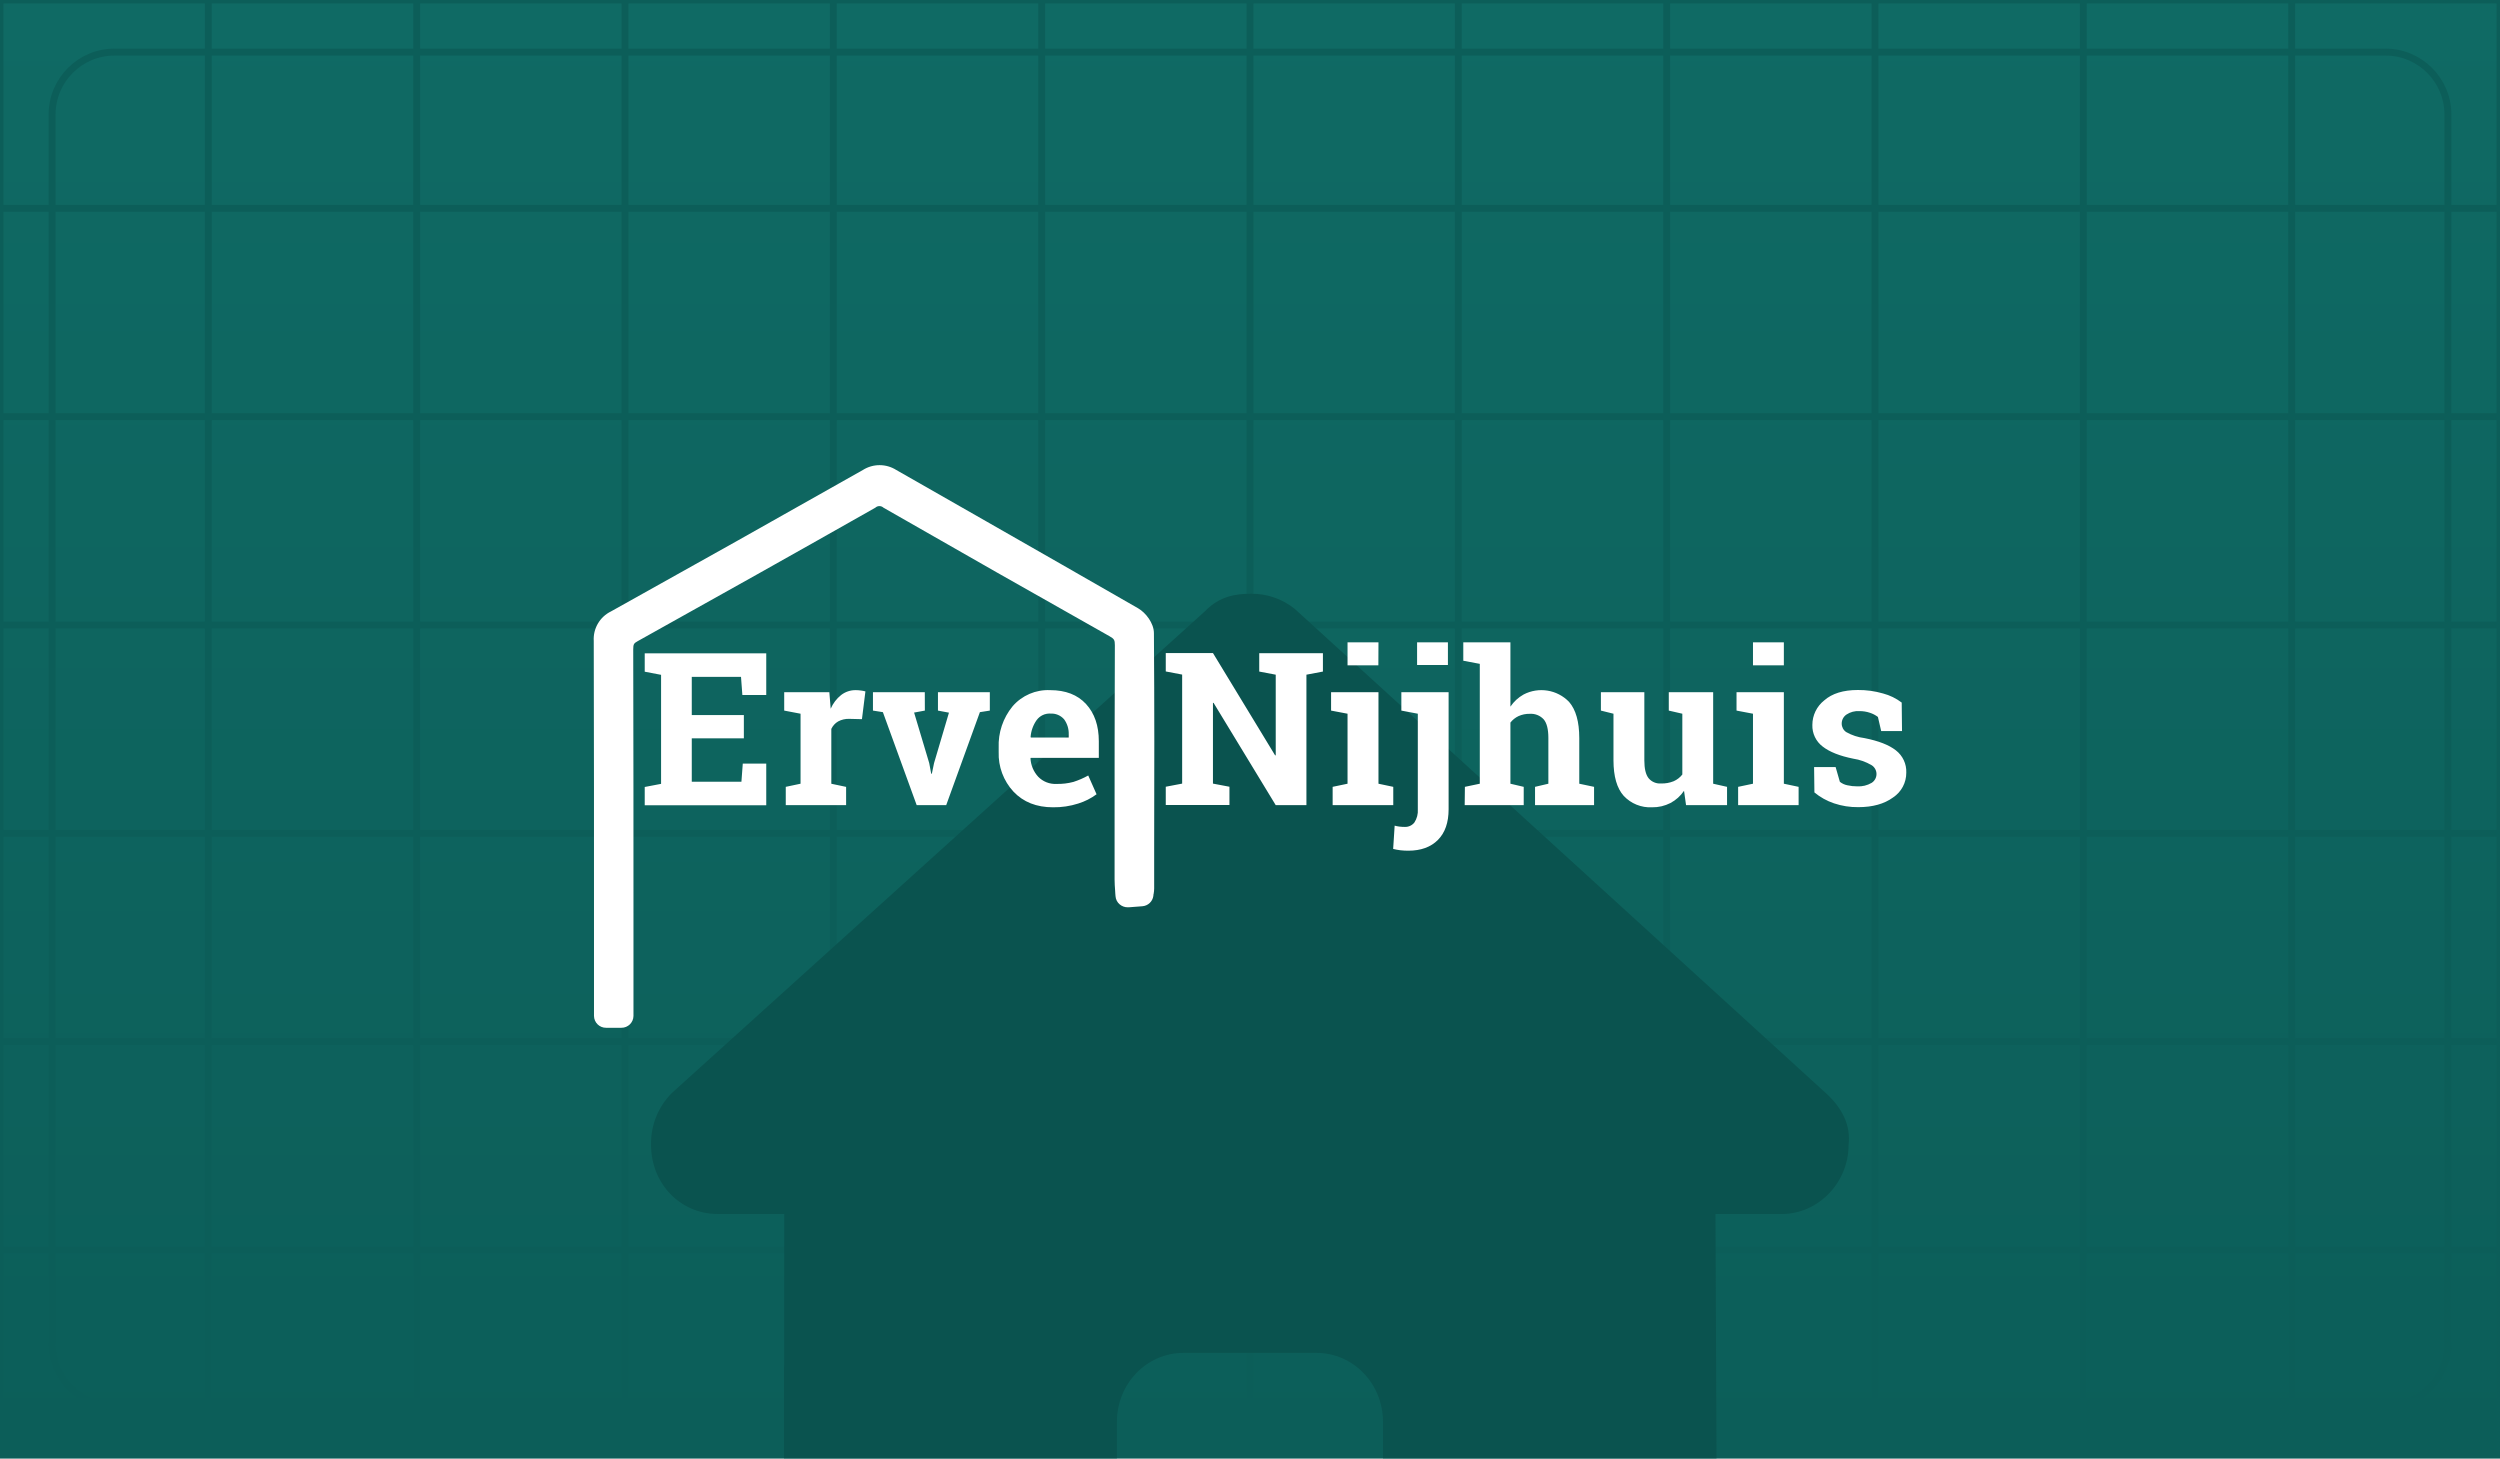
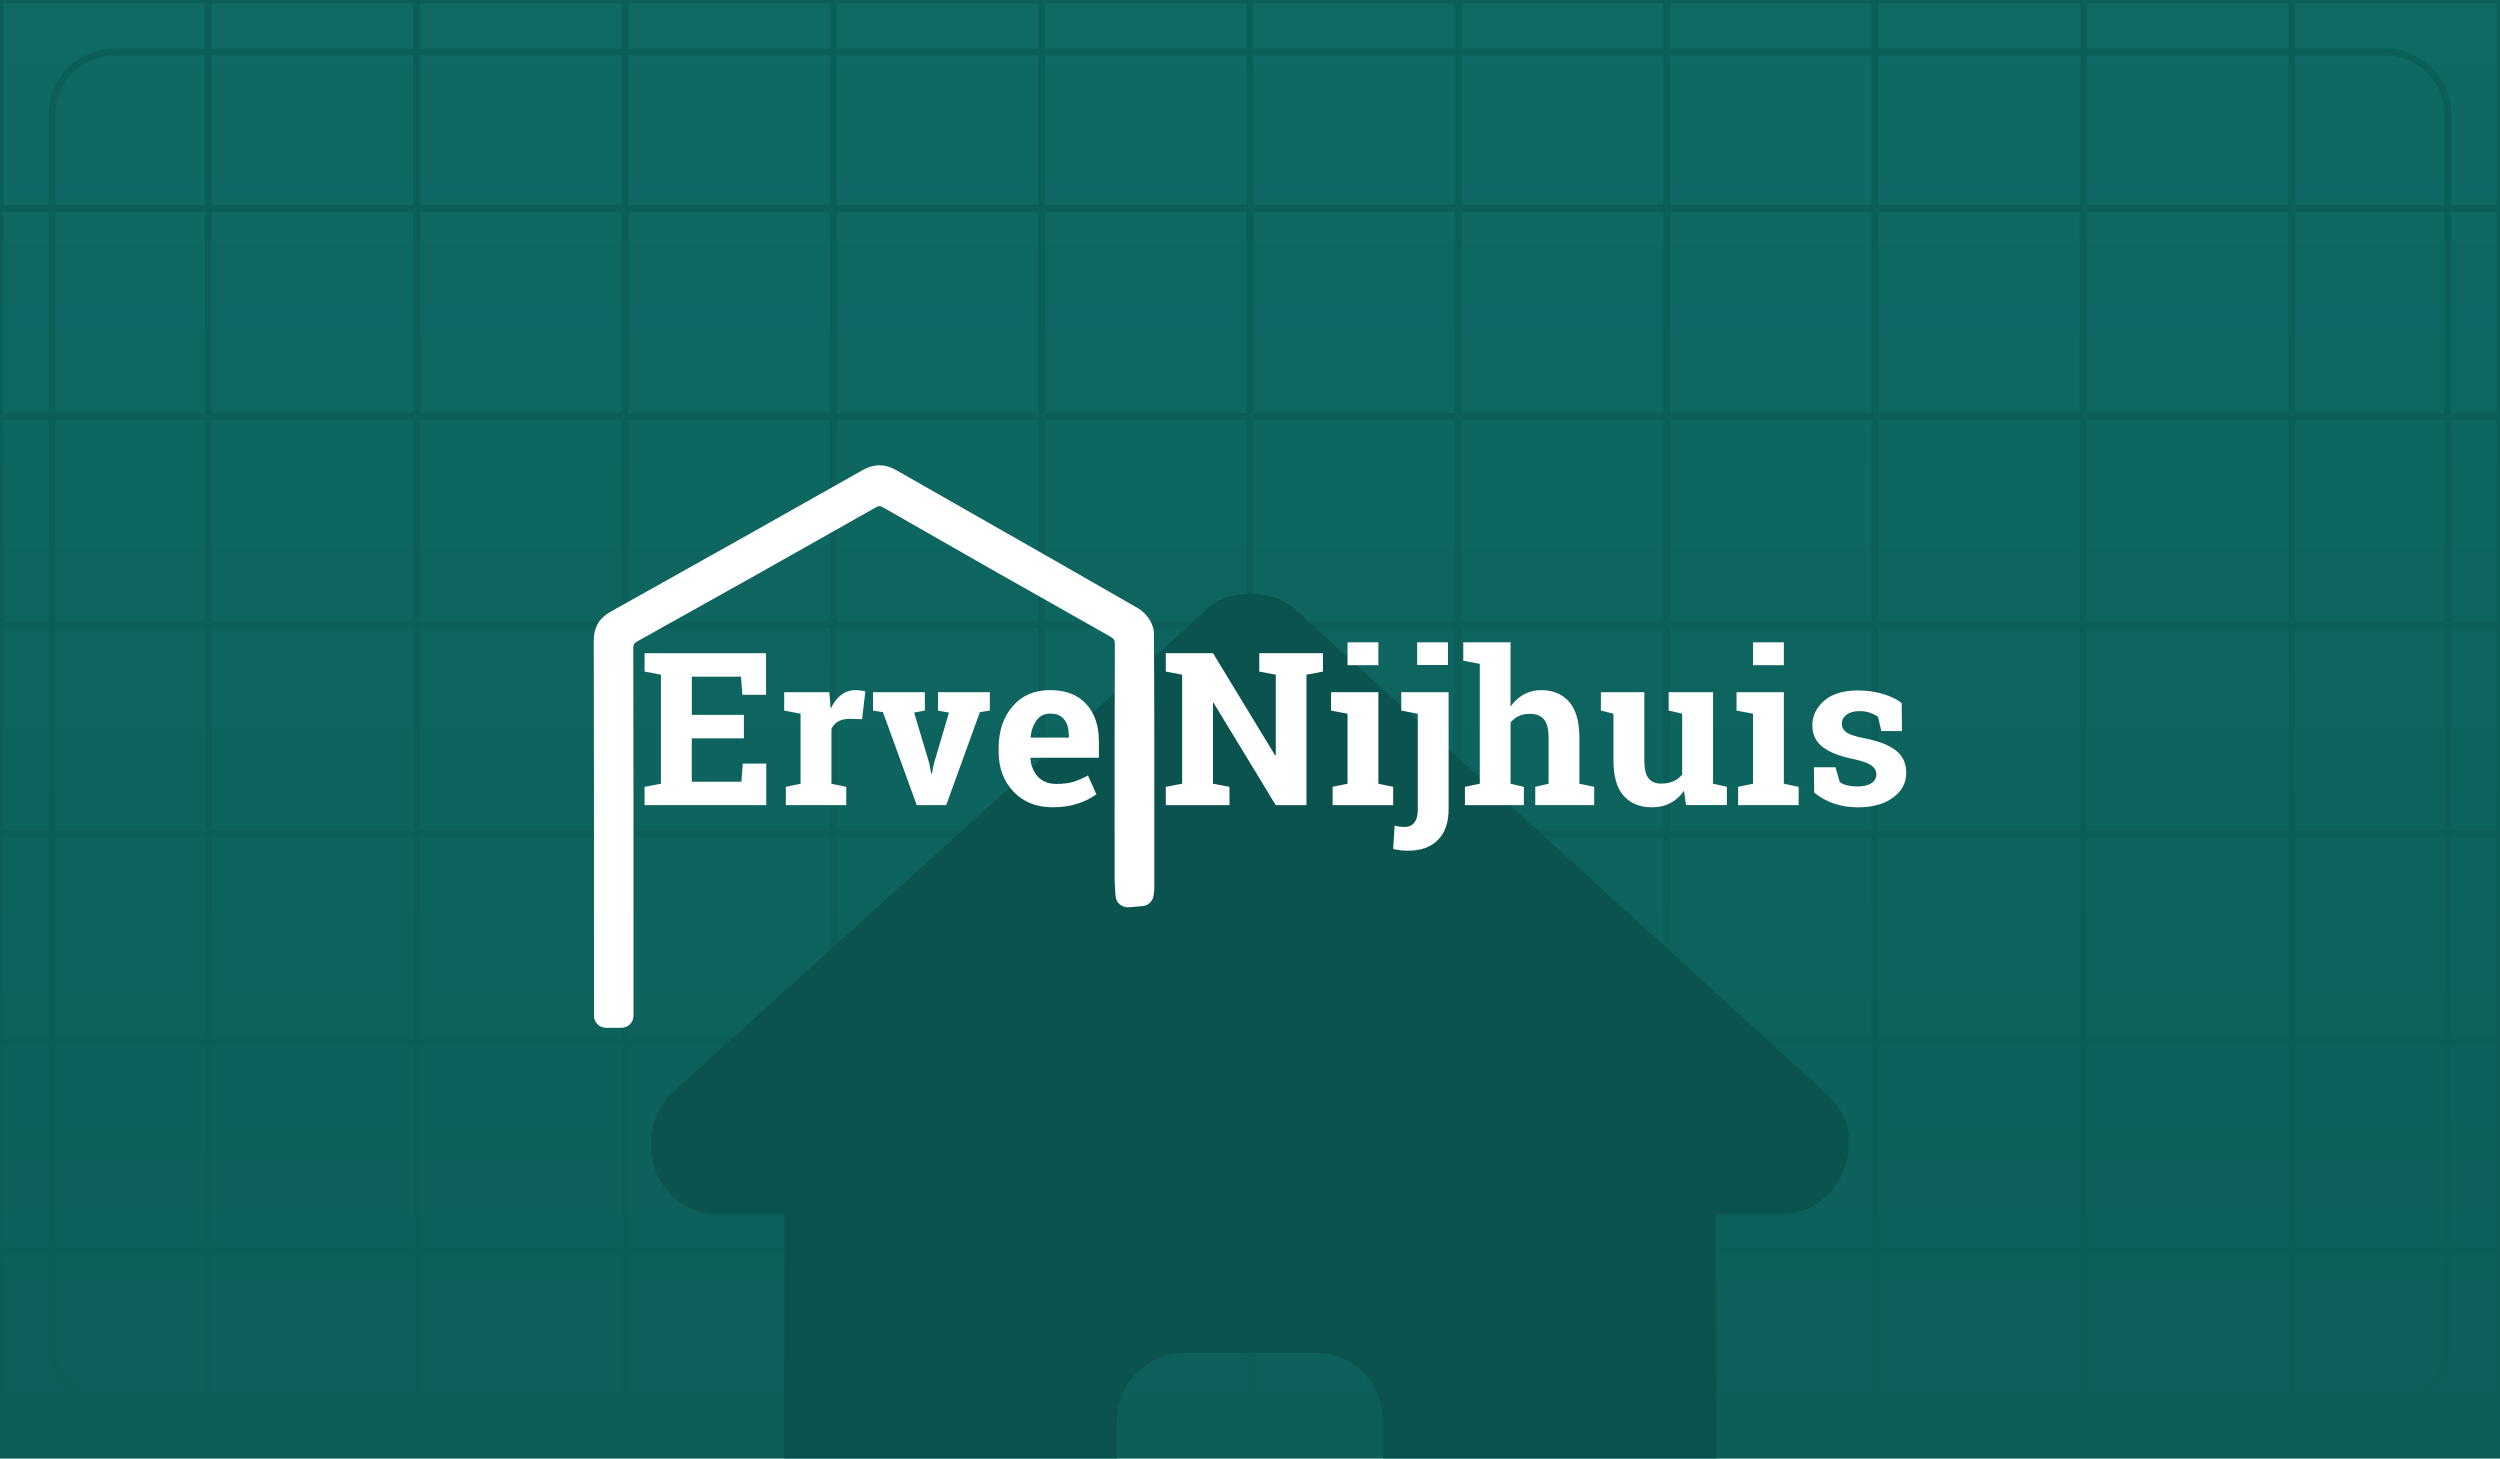
<svg xmlns="http://www.w3.org/2000/svg" viewBox="0 0 720 420">
  <defs>
-     <linearGradient id="b" x1="360" y1="420" x2="360" gradientUnits="userSpaceOnUse">
+     <clipPath id="a">
+       <path fill="none" d="M0 0h720v420H0z" />
+     </clipPath>
+     <clipPath id="c">
+       <path fill="none" d="M0 0h720v420H0z" />
+     </clipPath>
+     <linearGradient id="b" x1="360" y1="420" x2="360" y2="0" gradientTransform="matrix(1, 0, 0, 1, 0, 0)" gradientUnits="userSpaceOnUse">
      <stop offset="0" stop-color="#0c5e59" />
      <stop offset="1" stop-color="#0f6a64" />
    </linearGradient>
-     <clipPath id="a">
-       <path fill="none" d="M0 0h720v420H0z" />
-     </clipPath>
  </defs>
  <g clip-path="url(#a)">
    <path fill="url(#b)" d="M0 0h720v420H0z" />
-     <path fill="none" stroke="#0c5e59" stroke-miterlimit="10" stroke-width="2" d="M0 0h60v60H0zm60 0h60v60H60zm60 0h60v60h-60zm60 0h60v60h-60zm60 0h60v60h-60zm60 0h60v60h-60zm60 0h60v60h-60zm60 0h60v60h-60zm60 0h60v60h-60zm60 0h60v60h-60zm60 0h60v60h-60zm60 0h60v60h-60zM0 60h60v60H0zm60 0h60v60H60zm60 0h60v60h-60zm60 0h60v60h-60zm60 0h60v60h-60zm60 0h60v60h-60zm60 0h60v60h-60zm60 0h60v60h-60zm60 0h60v60h-60zm60 0h60v60h-60zm60 0h60v60h-60zm60 0h60v60h-60zM0 120h60v60H0zm60 0h60v60H60zm60 0h60v60h-60zm60 0h60v60h-60zm60 0h60v60h-60zm60 0h60v60h-60zm60 0h60v60h-60zm60 0h60v60h-60zm60 0h60v60h-60zm60 0h60v60h-60zm60 0h60v60h-60zm60 0h60v60h-60zM0 180h60v60H0zm60 0h60v60H60zm60 0h60v60h-60zm60 0h60v60h-60zm60 0h60v60h-60zm60 0h60v60h-60zm60 0h60v60h-60zm60 0h60v60h-60zm60 0h60v60h-60zm60 0h60v60h-60zm60 0h60v60h-60zm60 0h60v60h-60zM0 240h60v60H0zm60 0h60v60H60zm60 0h60v60h-60zm60 0h60v60h-60zm60 0h60v60h-60zm60 0h60v60h-60zm60 0h60v60h-60zm60 0h60v60h-60zm60 0h60v60h-60zm60 0h60v60h-60zm60 0h60v60h-60zm60 0h60v60h-60zM0 300h60v60H0zm60 0h60v60H60zm60 0h60v60h-60zm60 0h60v60h-60zm60 0h60v60h-60zm60 0h60v60h-60zm60 0h60v60h-60zm60 0h60v60h-60zm60 0h60v60h-60zm60 0h60v60h-60zm60 0h60v60h-60zm60 0h60v60h-60zM0 360h60v60H0zm60 0h60v60H60zm60 0h60v60h-60zm60 0h60v60h-60zm60 0h60v60h-60zm60 0h60v60h-60zm60 0h60v60h-60zm60 0h60v60h-60zm60 0h60v60h-60zm60 0h60v60h-60zm60 0h60v60h-60zm60 0h60v60h-60z" />
-     <rect x="15" y="15" width="690" height="390" rx="18" fill="none" stroke="#0c5e59" stroke-miterlimit="10" stroke-width="2" />
+     <path d="M0 0h60v60H0zm60 0h60v60H60zm60 0h60v60h-60zm60 0h60v60h-60zm60 0h60v60h-60zm60 0h60v60h-60zm60 0h60v60h-60zm60 0h60v60h-60zm60 0h60v60h-60zm60 0h60v60h-60zm60 0h60v60h-60zm60 0h60v60h-60zM0 60h60v60H0zm60 0h60v60H60zm60 0h60v60h-60zm60 0h60v60h-60zm60 0h60v60h-60zm60 0h60v60h-60zm60 0h60v60h-60zm60 0h60v60h-60zm60 0h60v60h-60zm60 0h60v60h-60zm60 0h60v60h-60zm60 0h60v60h-60zM0 120h60v60H0zm60 0h60v60H60zm60 0h60v60h-60zm60 0h60v60h-60zm60 0h60v60h-60zm60 0h60v60h-60zm60 0h60v60h-60zm60 0h60v60h-60zm60 0h60v60h-60zm60 0h60v60h-60zm60 0h60v60h-60zm60 0h60v60h-60zM0 180h60v60H0zm60 0h60v60H60zm60 0h60v60h-60zm60 0h60v60h-60zm60 0h60v60h-60zm60 0h60v60h-60zm60 0h60v60h-60zm60 0h60v60h-60zm60 0h60v60h-60zm60 0h60v60h-60zm60 0h60v60h-60zm60 0h60v60h-60zM0 240h60v60H0zm60 0h60v60H60zm60 0h60v60h-60zm60 0h60v60h-60zm60 0h60v60h-60zm60 0h60v60h-60zm60 0h60v60h-60zm60 0h60v60h-60zm60 0h60v60h-60zm60 0h60v60h-60zm60 0h60v60h-60zm60 0h60v60h-60zM0 300h60v60H0zm60 0h60v60H60zm60 0h60v60h-60zm60 0h60v60h-60zm60 0h60v60h-60zm60 0h60v60h-60zm60 0h60v60h-60zm60 0h60v60h-60zm60 0h60v60h-60zm60 0h60v60h-60zm60 0h60v60h-60zm60 0h60v60h-60zM0 360h60v60H0zm60 0h60v60H60zm60 0h60v60h-60zm60 0h60v60h-60zm60 0h60v60h-60zm60 0h60v60h-60zm60 0h60v60h-60zm60 0h60v60h-60zm60 0h60v60h-60zm60 0h60v60h-60zm60 0h60v60h-60zm60 0h60v60h-60z" fill="none" stroke="#0c5e59" stroke-miterlimit="10" stroke-width="2" />
+     <rect x="15" y="15" width="690" height="390" rx="18" ry="18" fill="none" stroke="#0c5e59" stroke-miterlimit="10" stroke-width="2" />
  </g>
-   <g clip-path="url(#a)">
-     <path d="M532.39 329.69c0 11.18-9 19.94-19.16 19.94h-19.17l.42 99.43a46.07 46.07 0 0 1-.3 5v10.07c0 13.72-10.72 24.84-24 24.84h-9.58c-.66 0-1.32-.56-2-.06-.84-.5-1.68.06-2.52.06H422.3c-13.24 0-24-11.12-24-24.84V409.5c0-11-8.56-19.87-19.17-19.87h-38.29c-10.6 0-19.17 8.88-19.17 19.87v54.66c0 13.72-10.72 24.84-24 24.84h-33.44c-.9 0-1.8-.06-2.7-.12-.71.06-1.43.12-2.15.12h-9.59c-13.23 0-24-11.12-24-24.84v-69.57c0-.56 0-1.18.06-1.74v-43.22H206.7c-10.8 0-19.2-8.76-19.2-19.94a20.56 20.56 0 0 1 6-14.91L347.07 176c4.19-4.36 9-5 13.18-5a19.66 19.66 0 0 1 12.64 4.36l152.92 139.42c4.79 4.35 7.24 9.32 6.58 14.91Z" fill="#0a534f" />
+   <g clip-path="url(#c)">
+     <path d="M532.39 329.69c0 11.18-8.98 19.94-19.17 19.94h-19.17l.42 99.44c0 1.74-.12 3.35-.3 5.03v10.06c0 13.73-10.72 24.84-23.96 24.84h-9.58c-.66 0-1.32-.56-1.98-.06-.84-.5-1.68.06-2.52.06h-33.84c-13.24 0-23.96-11.12-23.96-24.84V409.5c0-10.99-8.57-19.87-19.17-19.87h-38.33c-10.6 0-19.17 8.88-19.17 19.87v54.66c0 13.73-10.72 24.84-23.96 24.84h-33.48c-.9 0-1.8-.06-2.7-.12-.72.06-1.44.12-2.16.12h-9.58c-13.23 0-23.96-11.12-23.96-24.84V394.6c0-.56.02-1.18.05-1.74v-43.23h-19.19c-10.8 0-19.2-8.76-19.2-19.94 0-5.59 1.8-10.56 6-14.91l153.57-138.8c4.19-4.36 8.98-4.98 13.18-4.98s8.98 1.24 12.64 4.36l152.92 139.43c4.79 4.35 7.25 9.32 6.59 14.91Z" fill="#0a534f" />
  </g>
-   <path d="M332.33 182.36c0-2.86-2.33-5.89-4.55-7.17-14.53-8.37-29.34-16.8-43.66-25l-26-14.84a9 9 0 0 0-9.6 0A11397.4 11397.4 0 0 1 176 176.07a8.87 8.87 0 0 0-5 8.54c.08 27.77.07 56 .07 83.32v24.67a3.45 3.45 0 0 0 3.5 3.4h4.37a3.45 3.45 0 0 0 3.5-3.4v-24.9c0-26.45 0-53.81-.07-80.71 0-1.49.21-1.74 1.31-2.35 22.95-12.78 46-25.71 68.41-38.42a1.73 1.73 0 0 1 2.36 0 9789.14 9789.14 0 0 0 65.07 37c1.36.76 1.56 1.1 1.56 2.58-.08 18.93-.08 38.2-.08 56.82v10.67c0 1.12.08 2.17.16 3.28 0 .5.08 1 .11 1.53a3.36 3.36 0 0 0 1.21 2.37 3.54 3.54 0 0 0 2.29.83h.31l3.92-.3a3.46 3.46 0 0 0 3.17-3q0-.36.09-.63a9.18 9.18 0 0 0 .14-1.47v-11.34c.06-20.38.08-41.46-.07-62.2Z" fill="#fff" />
-   <path d="M214.23 212.64h-15v12.5h14.3l.39-5.23h6.76v12h-35v-5.26l4.71-.9v-31.4l-4.71-.9v-5.29h35v12h-6.88l-.39-5.23h-14.18v11h15Zm12.07 13.97 4.26-.9v-20.16l-4.71-.9v-5.29h13l.39 4.75a10.23 10.23 0 0 1 3-3.94 6.74 6.74 0 0 1 4.23-1.41 10.85 10.85 0 0 1 1.47.11 9.42 9.42 0 0 1 1.3.25l-1 8-3.65-.09a6.29 6.29 0 0 0-3.22.75 4.94 4.94 0 0 0-1.95 2.14v15.8l4.26.9v5.26H226.3Zm40.06-21.96-3.1.57 4.35 14.54.58 3.07h.18l.64-3.07 4.29-14.51-3.17-.6v-5.29h14.94v5.29l-2.86.45-9.7 26.77H264l-9.73-26.77-2.86-.45v-5.29h14.93Zm36.9 27.85q-7.12 0-11.38-4.51a16 16 0 0 1-4.26-11.44v-1.2a17.67 17.67 0 0 1 4-11.93 13.46 13.46 0 0 1 10.82-4.66q6.66 0 10.34 4t3.68 10.72v4.78h-19.62l-.06.18a8.46 8.46 0 0 0 2.22 5.26 6.84 6.84 0 0 0 5.25 2.07 17.35 17.35 0 0 0 4.9-.58 23.31 23.31 0 0 0 4.26-1.85l2.4 5.41a17.6 17.6 0 0 1-5.28 2.67 22.71 22.71 0 0 1-7.27 1.08Zm-.79-27a4.67 4.67 0 0 0-3.9 1.86 9.67 9.67 0 0 0-1.76 4.9l.09.15h10.89v-.78a7 7 0 0 0-1.32-4.46 4.81 4.81 0 0 0-4-1.65ZM381 188.12v5.29l-4.75.9v37.56h-8.85l-17.89-29.44h-.18v23.25l4.75.9v5.26h-18.34v-5.26l4.72-.9v-31.4l-4.72-.9v-5.29h13.6l17.89 29.45h.18v-23.23l-4.75-.9v-5.29H381Zm2.8 38.49 4.29-.9v-20.16l-4.74-.9v-5.29H397v26.35l4.26.9v5.26H383.8Zm13.17-35h-8.88V185H397Zm20.23 41.46q0 5.72-3.07 8.82t-8.52 3.11a19.41 19.41 0 0 1-2.26-.12 17.35 17.35 0 0 1-2.12-.39l.43-6.7a10.06 10.06 0 0 0 1.37.27 11.84 11.84 0 0 0 1.52.09 3.36 3.36 0 0 0 2.78-1.25 6.11 6.11 0 0 0 1-3.83v-27.52l-4.74-.9v-5.29h13.61Zm-.2-41.55h-8.88V185H417Zm4.89 35.09 4.29-.9v-34.52l-4.75-.9V185H435v18.51a11.12 11.12 0 0 1 3.8-3.5 11.09 11.09 0 0 1 13.09 2.13q2.94 3.38 2.94 10.44v13.13l4.26.9v5.26h-17v-5.26l3.84-.9v-13.19q0-3.78-1.36-5.36a5 5 0 0 0-4-1.58 7.5 7.5 0 0 0-3.24.66 6.46 6.46 0 0 0-2.33 1.86v17.61l3.83.9v5.26h-17Zm63.11 1.14a10.86 10.86 0 0 1-3.91 3.52 11.17 11.17 0 0 1-5.3 1.23 10.42 10.42 0 0 1-8.16-3.29q-2.94-3.28-2.95-10.23v-13.43l-3.62-.9v-5.29h12.51V219q0 3.54 1.2 5.09a4.22 4.22 0 0 0 3.57 1.55A9 9 0 0 0 482 225a6.46 6.46 0 0 0 2.51-1.94v-17.51l-3.9-.9v-5.29h12.78v26.35l4 .9v5.26h-11.81Zm15.58-1.14 4.28-.9v-20.16l-4.74-.9v-5.29h13.63v26.35l4.25.9v5.26h-17.42Zm13.17-35h-8.89V185h8.89Zm34.03 18.93h-6l-.94-4.06a7.89 7.89 0 0 0-2.3-1.2 9.25 9.25 0 0 0-3.05-.48 6 6 0 0 0-3.72 1 3.13 3.13 0 0 0-1.36 2.6 2.93 2.93 0 0 0 1.3 2.44 14.19 14.19 0 0 0 5.24 1.73q6.1 1.2 9.06 3.53a7.71 7.71 0 0 1 3 6.42 8.49 8.49 0 0 1-3.82 7.16q-3.81 2.78-10 2.78a21 21 0 0 1-7-1.1 17.67 17.67 0 0 1-5.64-3.14l-.09-7.3h6.2l1.22 4.24a5 5 0 0 0 2.16 1 12.66 12.66 0 0 0 2.86.31 7.36 7.36 0 0 0 4.12-1 3 3 0 0 0 1.41-2.61 3 3 0 0 0-1.43-2.5 14.64 14.64 0 0 0-5.26-1.86q-5.81-1.17-8.78-3.47a7.51 7.51 0 0 1-3-6.26 9 9 0 0 1 3.41-7.05q3.4-3 9.7-3a25.26 25.26 0 0 1 7.25 1 15.28 15.28 0 0 1 5.37 2.62Z" fill="#fff" />
+   <g fill="#fff">
+     <path d="M332.33 182.36c-.02-2.86-2.33-5.9-4.55-7.17-14.53-8.37-29.34-16.8-43.66-24.96-8.68-4.94-17.35-9.88-26.02-14.84-1.64-.94-3.21-1.39-4.81-1.39s-3.15.45-4.79 1.37a14878.06 14878.06 0 0 1-72.47 40.7c-3.49 1.95-5.05 4.58-5.03 8.54.08 27.77.07 56.01.07 83.32v24.67c0 1.88 1.57 3.4 3.5 3.4h4.36a3.45 3.45 0 0 0 3.51-3.4v-24.91c0-26.45.01-53.8-.06-80.7 0-1.49.21-1.74 1.31-2.35a10392.5 10392.5 0 0 0 68.41-38.43c.53-.3.95-.46 1.19-.46s.65.16 1.17.46a9342.82 9342.82 0 0 0 65.07 36.99c1.36.76 1.56 1.1 1.55 2.58-.1 18.95-.08 38.22-.07 56.84v10.67c0 1.11.09 2.17.17 3.28l.11 1.53c.06.92.49 1.77 1.21 2.37.64.54 1.45.83 2.29.83l.31-.01 3.93-.33a3.46 3.46 0 0 0 3.18-2.98l.09-.63c.07-.45.14-.92.14-1.46v-11.32c.02-20.38.03-41.46-.11-62.2Z" />
+     <path d="M214.23 212.64h-15v12.5h14.3l.4-5.23h6.75v11.96h-35.04v-5.26l4.71-.9v-31.4l-4.71-.9v-5.29h34.98v11.99h-6.81l-.4-5.23h-14.17v11h15v6.76Zm12.07 13.97 4.26-.9v-20.16l-4.71-.9v-5.29h12.99l.4 4.75c.77-1.68 1.76-2.99 2.98-3.94s2.63-1.41 4.23-1.41a11.11 11.11 0 0 1 2.77.37l-.94 7.99-3.65-.09c-1.3 0-2.37.25-3.22.75-.85.5-1.5 1.21-1.95 2.13v15.8l4.26.9v5.26h-17.4v-5.26Zm40.06-21.96-3.1.57 4.35 14.54.58 3.06h.18l.64-3.06 4.29-14.51-3.16-.6v-5.29h14.93v5.29l-2.86.45-9.7 26.77h-8.49l-9.73-26.77-2.86-.45v-5.29h14.93v5.29Zm36.9 27.85c-4.75 0-8.54-1.5-11.38-4.51s-4.26-6.82-4.26-11.45v-1.2c0-4.83 1.34-8.8 4.03-11.93 2.69-3.12 6.29-4.68 10.81-4.66 4.44 0 7.89 1.32 10.34 3.97s3.68 6.22 3.68 10.73v4.78h-19.65l-.06.18a8.46 8.46 0 0 0 2.17 5.29c1.29 1.38 3.04 2.07 5.25 2.07 1.97 0 3.6-.2 4.9-.59s2.72-1.01 4.26-1.85l2.4 5.41c-1.36 1.06-3.12 1.95-5.28 2.67s-4.57 1.08-7.22 1.08Zm-.79-26.98c-1.64 0-2.94.62-3.89 1.86a9.6 9.6 0 0 0-1.76 4.9l.09.15h10.89v-.78c0-1.86-.44-3.35-1.32-4.46s-2.22-1.67-4-1.67Zm78.54-17.4v5.29l-4.75.9v37.56h-8.85l-17.89-29.44-.18.03v23.25l4.75.9v5.26h-18.34v-5.26l4.71-.9v-31.4l-4.71-.9v-5.29h13.6l17.89 29.44.18-.03v-23.22l-4.75-.9v-5.29h18.34Zm2.79 38.49 4.29-.9v-20.16l-4.75-.9v-5.29h13.63v26.35l4.26.9v5.26H383.8v-5.26Zm13.17-35.03h-8.88V185h8.88v6.58Zm20.23 41.49c0 3.81-1.02 6.75-3.07 8.82-2.05 2.07-4.89 3.11-8.52 3.11a17.2 17.2 0 0 1-4.38-.51l.43-6.7a10.37 10.37 0 0 0 2.89.36c1.2 0 2.12-.42 2.78-1.25.66-.83.99-2.11.99-3.83v-27.52l-4.75-.9v-5.29h13.63v33.71Zm-.18-41.55h-8.88V185h8.88v6.52Zm4.87 35.09 4.29-.9v-34.52l-4.75-.9V185h13.6v18.51c1.03-1.5 2.3-2.67 3.8-3.5 1.5-.83 3.16-1.25 4.99-1.25 3.45 0 6.15 1.13 8.11 3.38 1.96 2.25 2.94 5.73 2.94 10.44v13.13l4.26.9v5.26h-16.97v-5.26l3.83-.9v-13.19c0-2.52-.45-4.31-1.35-5.36s-2.25-1.58-4.03-1.58c-1.24 0-2.32.22-3.24.66s-1.7 1.06-2.33 1.86v17.61l3.83.9v5.26H421.9v-5.26Zm63.11 1.14c-1.05 1.52-2.36 2.69-3.91 3.52s-3.32 1.23-5.31 1.23c-3.47 0-6.18-1.1-8.15-3.29-1.97-2.19-2.95-5.6-2.95-10.23v-13.43l-3.62-.9v-5.29h12.5v19.68c0 2.36.4 4.06 1.2 5.09.8 1.03 1.99 1.55 3.57 1.55 1.4 0 2.61-.23 3.63-.68s1.86-1.1 2.51-1.94v-17.52l-3.89-.9v-5.29h12.78v26.35l3.98.9v5.26h-11.77l-.58-4.12Zm15.58-1.14 4.29-.9v-20.16l-4.75-.9v-5.29h13.63v26.35l4.26.9v5.26h-17.43v-5.26Zm13.17-35.03h-8.88V185h8.88v6.58Zm34.03 18.96h-5.96l-.94-4.06c-.61-.48-1.37-.88-2.3-1.2s-1.94-.48-3.06-.48c-1.56 0-2.8.35-3.71 1.04s-1.37 1.56-1.37 2.6c0 .98.44 1.8 1.31 2.45s2.62 1.23 5.23 1.73c4.08.8 7.1 1.98 9.06 3.53s2.95 3.69 2.95 6.41c0 2.92-1.27 5.31-3.82 7.17-2.54 1.85-5.9 2.78-10.05 2.78-2.53 0-4.86-.37-6.98-1.1s-4-1.78-5.64-3.14l-.09-7.3h6.21l1.22 4.24c.53.44 1.25.77 2.16.98s1.87.32 2.86.32c1.8 0 3.18-.32 4.12-.96a3 3 0 0 0 1.41-2.61c0-.96-.48-1.79-1.43-2.49s-2.71-1.32-5.26-1.86c-3.87-.78-6.8-1.94-8.78-3.47s-2.97-3.62-2.97-6.26 1.14-5.07 3.41-7.05c2.27-1.97 5.51-2.96 9.7-2.96 2.56 0 4.97.34 7.25 1.02s4.07 1.55 5.37 2.61l.09 8.08Z" />
+   </g>
</svg>
